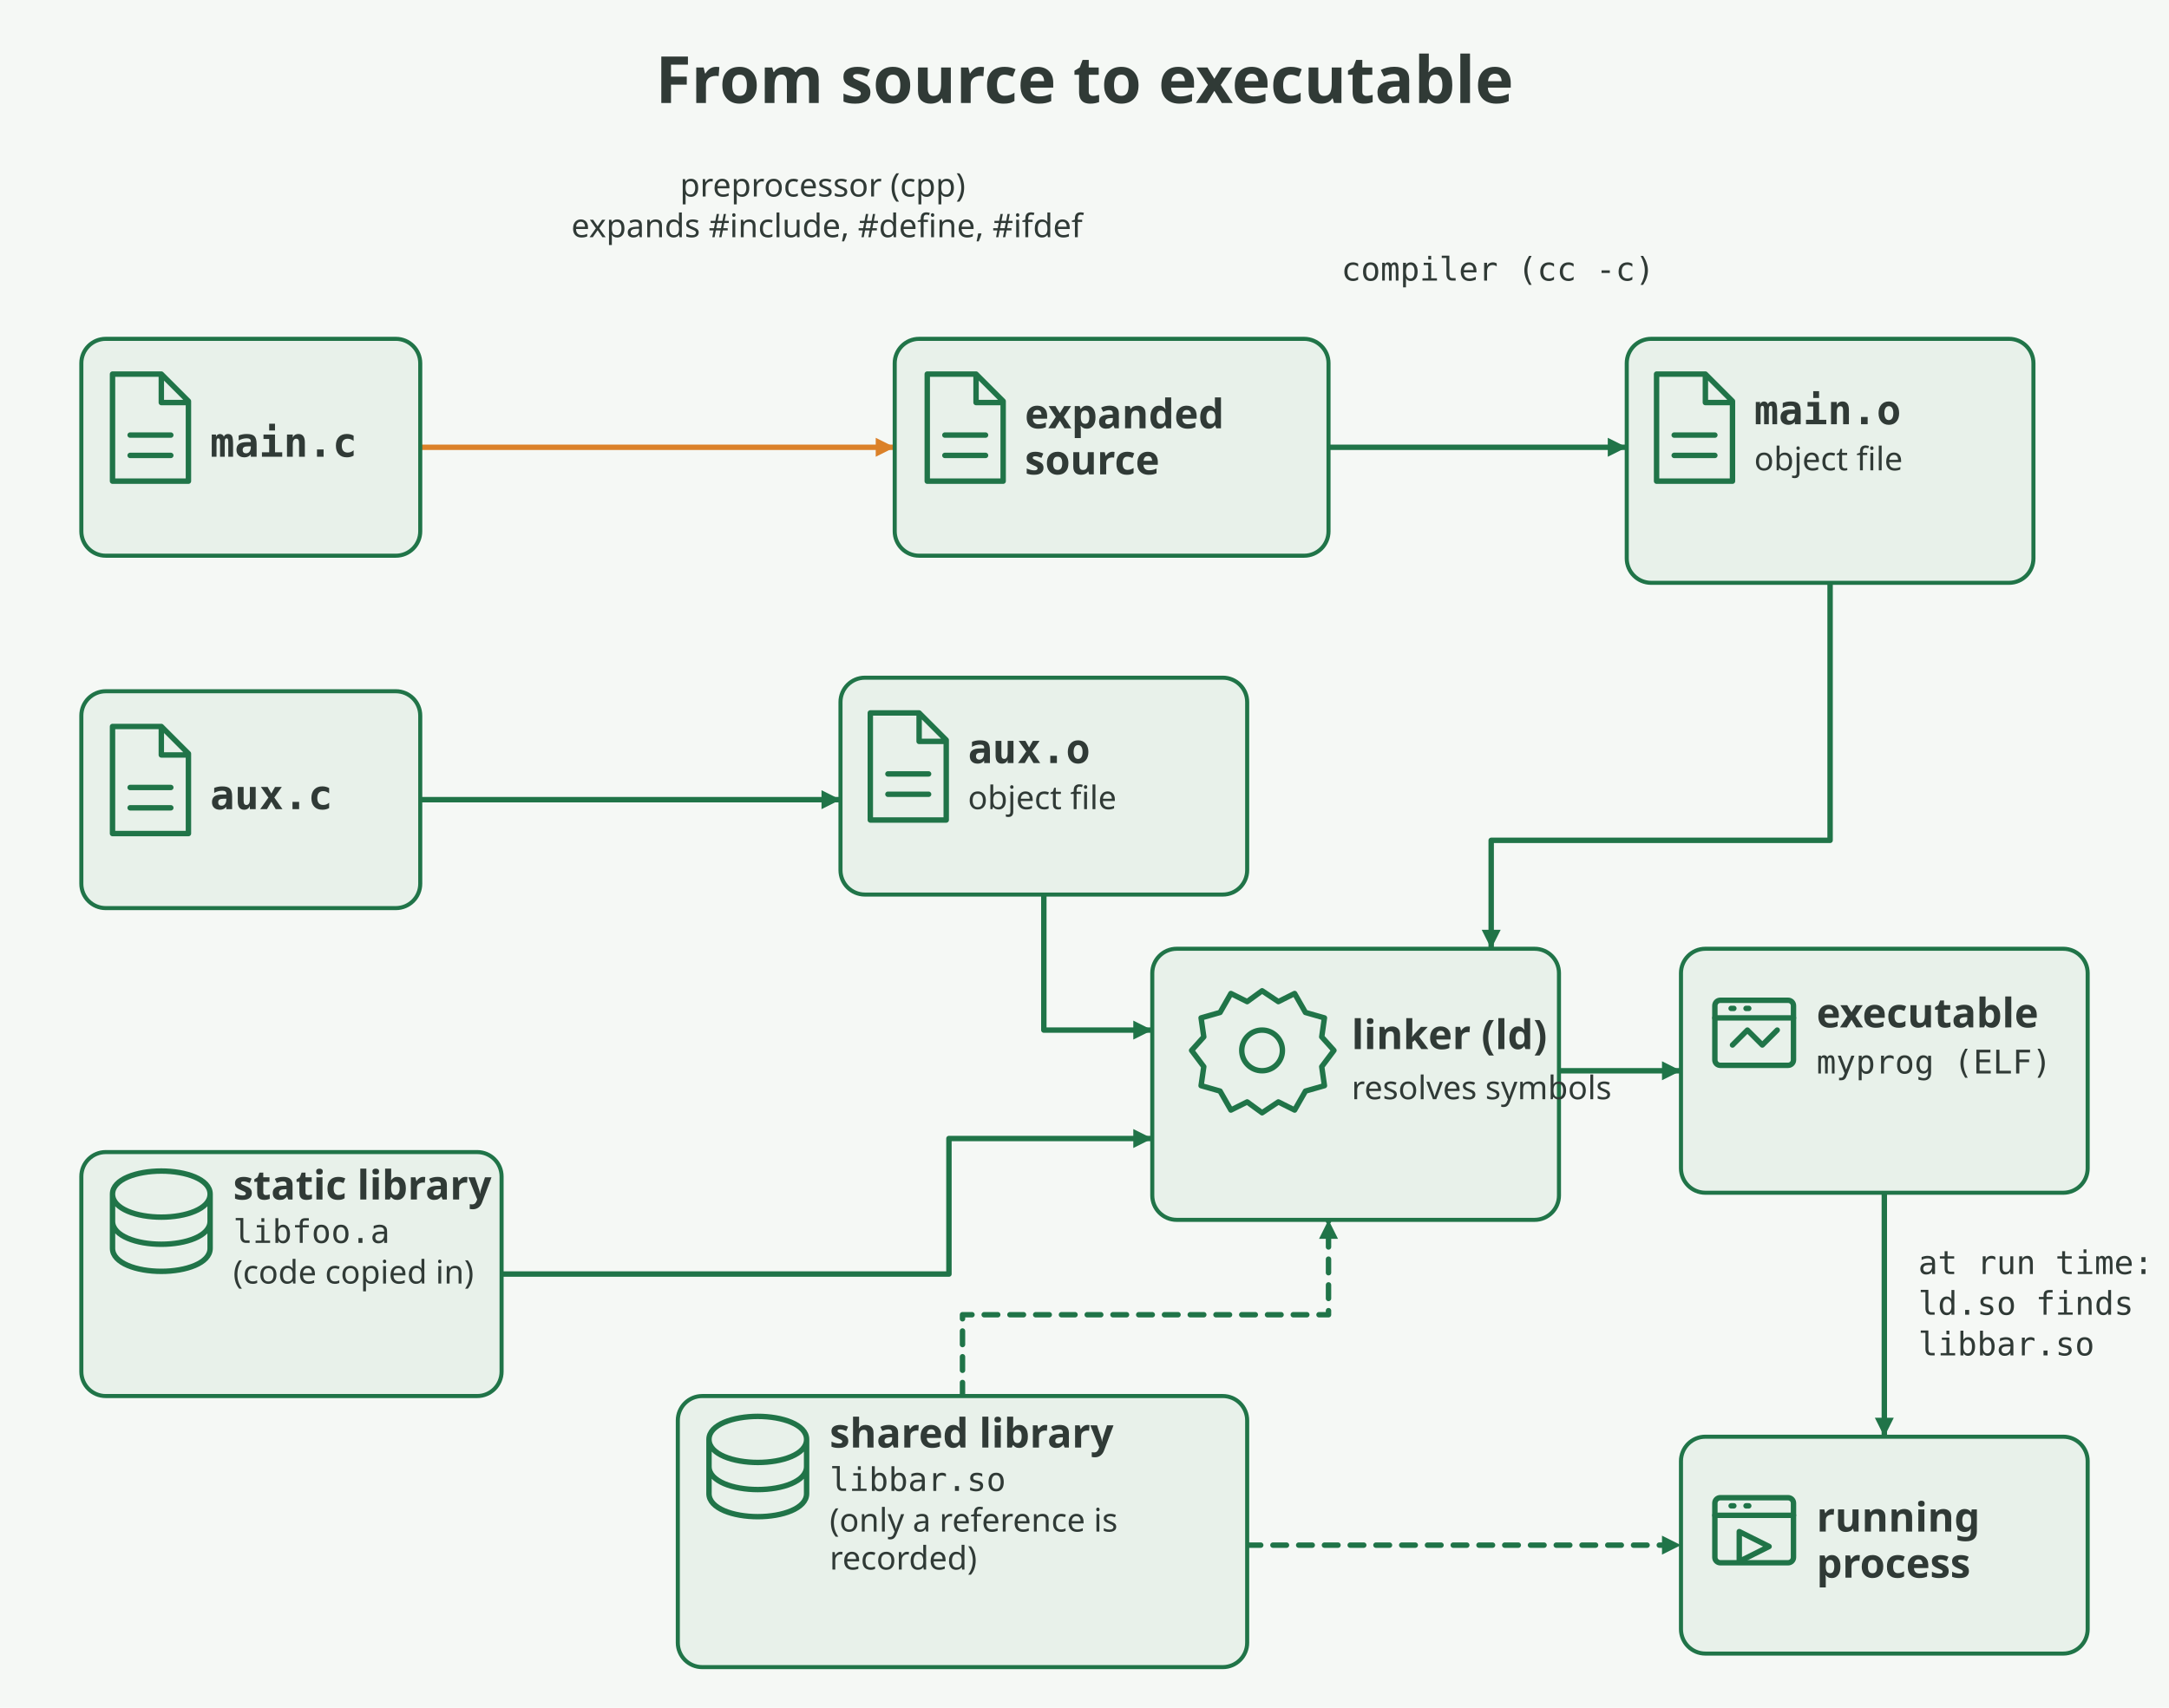
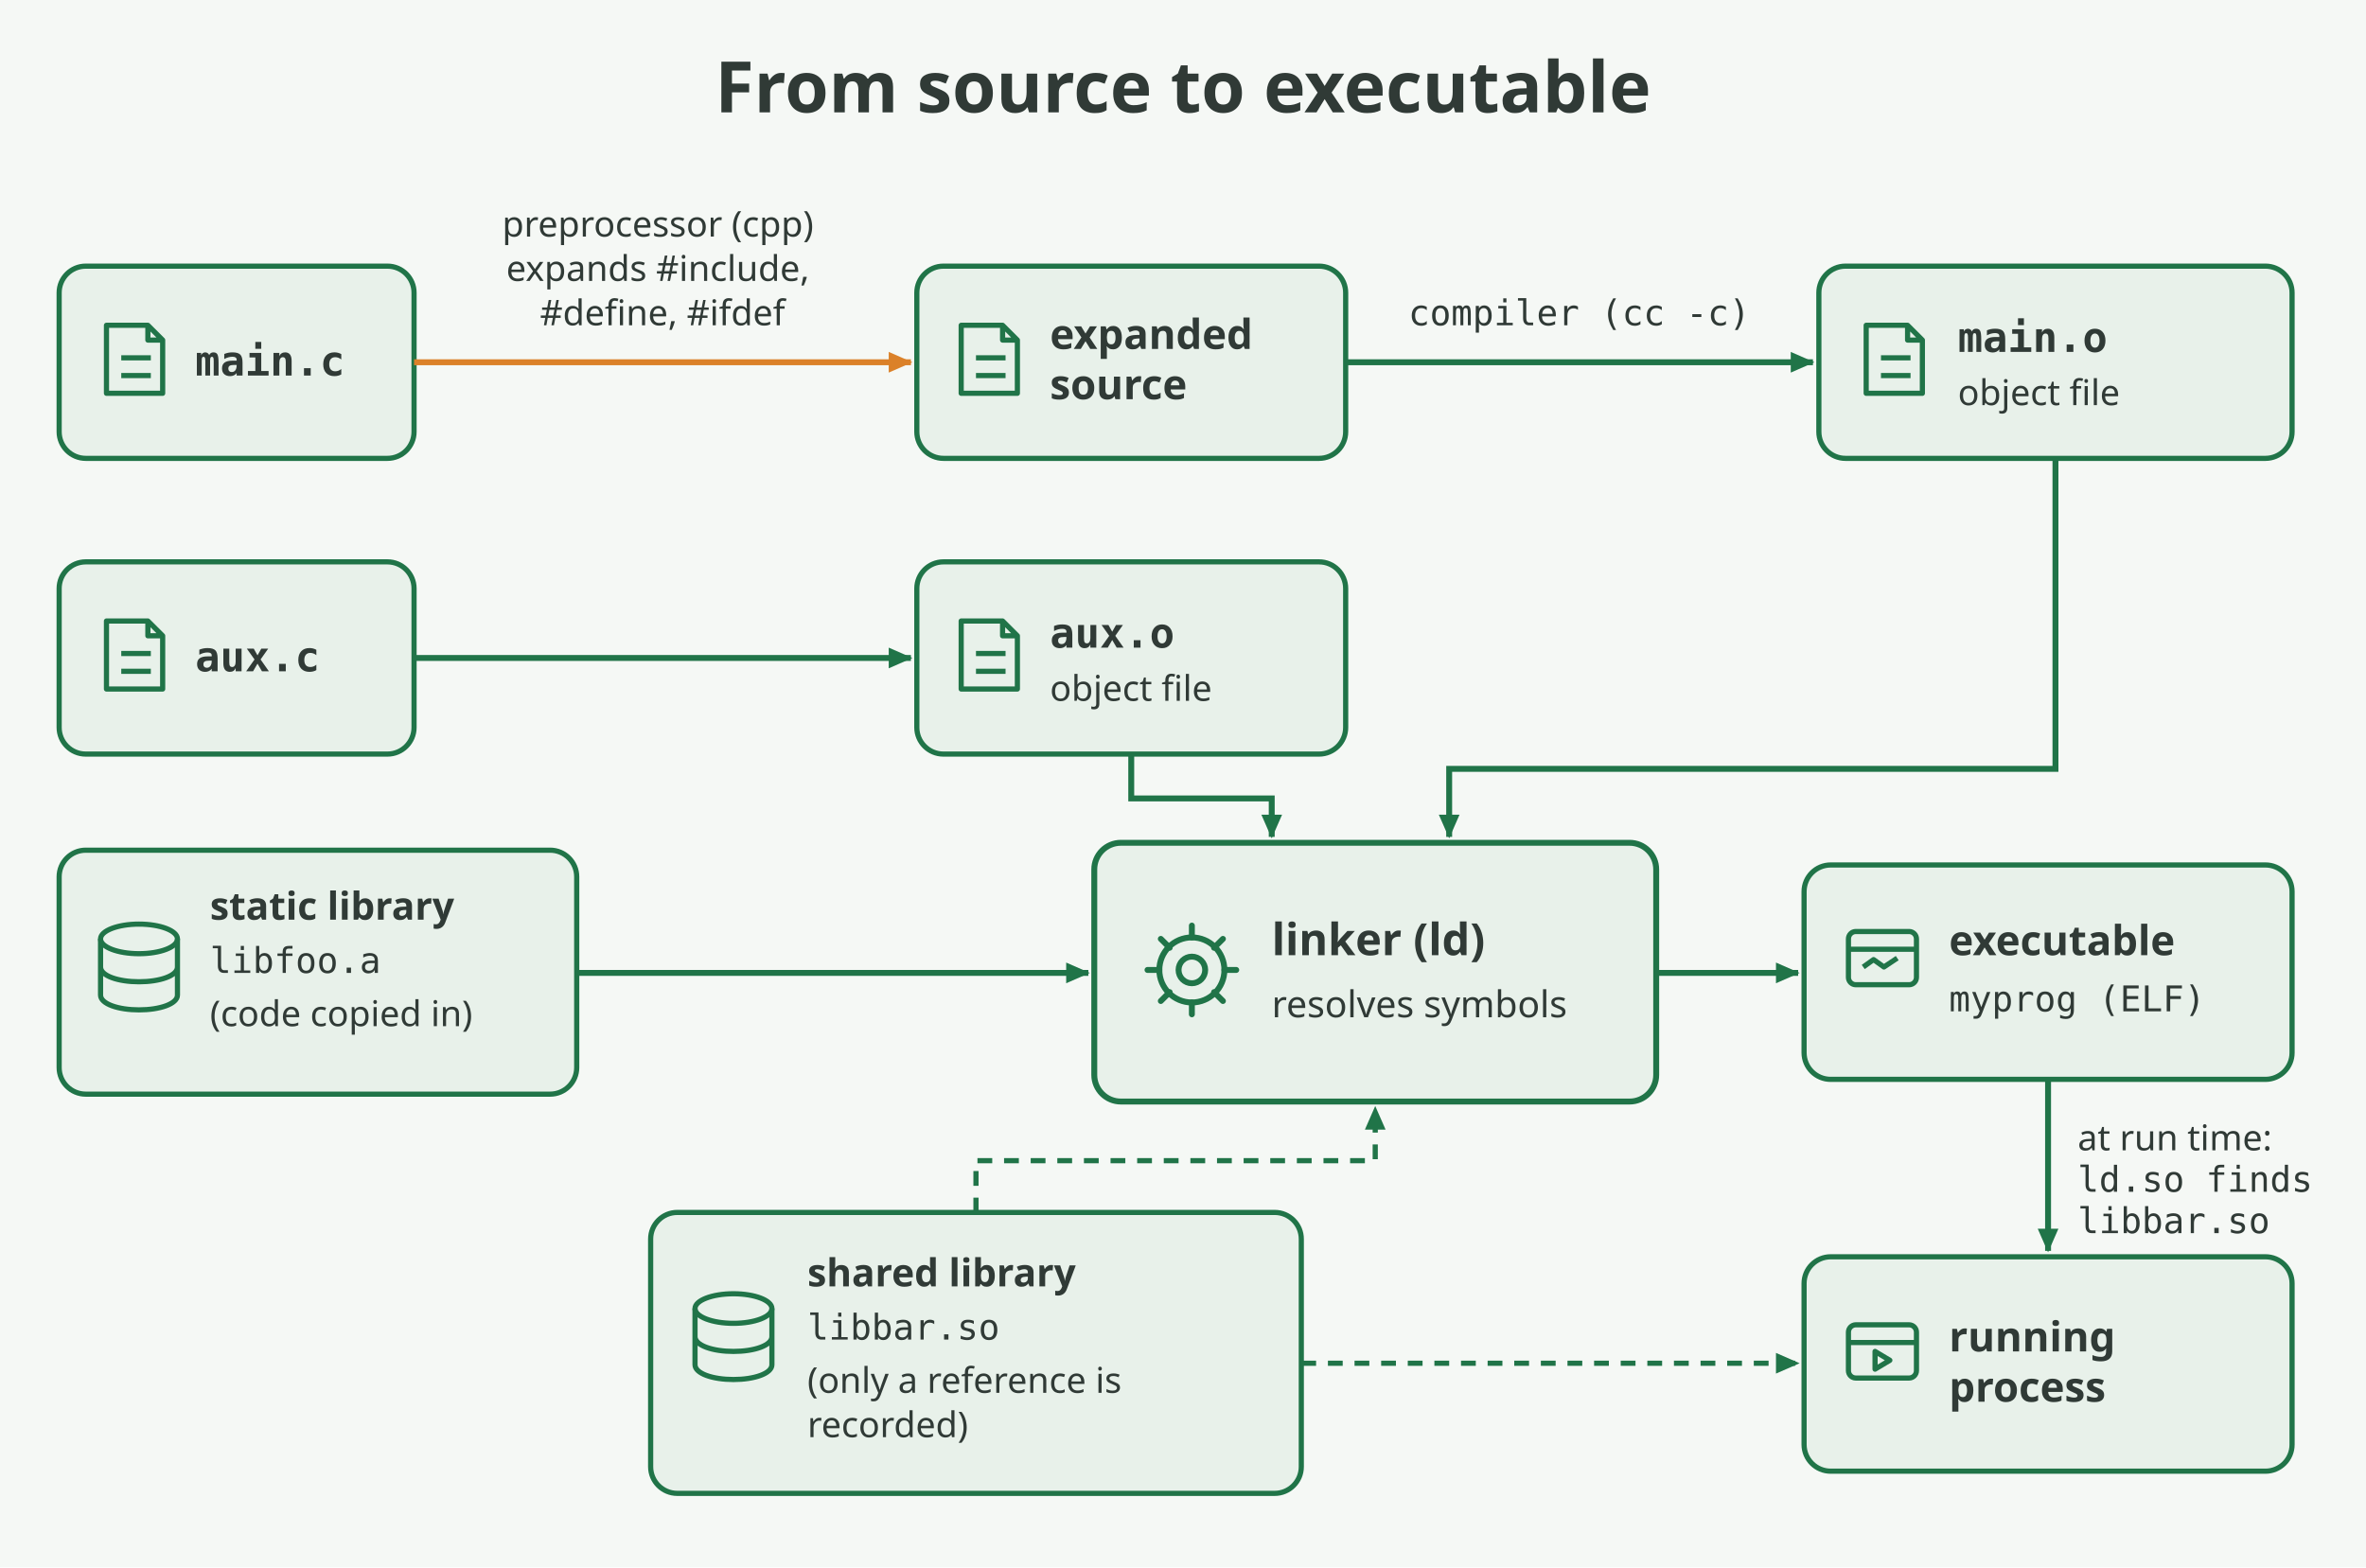
- <svg xmlns="http://www.w3.org/2000/svg" width="1600" height="1260" viewBox="0 0 1600 1260" role="img">
+ <svg xmlns="http://www.w3.org/2000/svg" width="1600" height="1060" viewBox="0 0 1600 1060">
  <defs>
-     <marker id="arrow-green" markerWidth="18" markerHeight="18" refX="16" refY="9" orient="auto" markerUnits="userSpaceOnUse">
-       <path d="M2 2 L16 9 L2 16 Z" fill="#207448" />
+     <marker id="arrow" markerWidth="16" markerHeight="16" refX="15" refY="8" orient="auto" markerUnits="userSpaceOnUse">
+       <path d="M0,1 L16,8 L0,15 Z" fill="#207448" />
    </marker>
-     <marker id="arrow-orange" markerWidth="18" markerHeight="18" refX="16" refY="9" orient="auto" markerUnits="userSpaceOnUse">
-       <path d="M2 2 L16 9 L2 16 Z" fill="#db8129" />
+     <marker id="orange-arrow" markerWidth="16" markerHeight="16" refX="15" refY="8" orient="auto" markerUnits="userSpaceOnUse">
+       <path d="M0,1 L16,8 L0,15 Z" fill="#db8129" />
    </marker>
-     <style>
-       .bg { fill:#f5f8f5; }
-       .card { fill:#e8f1ea; stroke:#207448; stroke-width:3; }
-       .ink { fill:#303a36; }
-       .arrow { fill:none; stroke:#207448; stroke-width:4; stroke-linecap:round; stroke-linejoin:round; marker-end:url(#arrow-green); }
-       .dashed { stroke-dasharray:10 9; }
-       .orange-arrow { fill:none; stroke:#db8129; stroke-width:4; stroke-linecap:round; stroke-linejoin:round; marker-end:url(#arrow-orange); }
-       .icon { fill:none; stroke:#207448; stroke-width:4; stroke-linecap:round; stroke-linejoin:round; }
-       .label-bg { fill:#f5f8f5; }
-       .title { font:700 48px sans-serif; fill:#303a36; }
-       .node-title { font:700 30px sans-serif; fill:#303a36; }
-       .node-mono { font:700 30px monospace; fill:#303a36; }
-       .node-secondary { font:24px sans-serif; fill:#303a36; }
-       .node-mono-secondary { font:24px monospace; fill:#303a36; }
-       .edge-label { font:24px sans-serif; fill:#303a36; }
-       .edge-mono { font:24px monospace; fill:#303a36; }
-     </style>
  </defs>
-   <rect class="bg" x="0" y="0" width="1600" height="1260" />
-   <text class="title" x="800" y="76" text-anchor="middle">From source to executable</text>
-   <path class="orange-arrow" d="M310 330 H660" />
-   <path class="arrow" d="M980 330 H1200" />
-   <path class="arrow" d="M310 590 H620" />
-   <path class="arrow" d="M1350 430 V620 H1100 V700" />
-   <path class="arrow" d="M770 660 V760 H850" />
-   <path class="arrow" d="M370 940 H700 V840 H850" />
-   <path class="arrow dashed" d="M710 1030 V970 H980 V900" />
-   <path class="arrow" d="M1150 790 H1240" />
-   <path class="arrow" d="M1390 880 V1060" />
-   <path class="arrow dashed" d="M920 1140 H1240" />
-   <rect class="label-bg" x="330" y="112" width="560" height="112" rx="12" />
-   <text class="edge-label" x="610" y="145" text-anchor="middle">
-     <tspan x="610" dy="0">preprocessor (cpp)</tspan>
-     <tspan x="610" dy="30">expands #include, #define, #ifdef</tspan>
+   <rect width="1600" height="1060" fill="#f5f8f5" />
+   <text x="800" y="76" text-anchor="middle" fill="#303a36" font-family="sans-serif" font-size="48" font-weight="700">From source to executable</text>
+   <rect x="40" y="180" width="240" height="130" rx="18" fill="#e8f1ea" stroke="#207448" stroke-width="3.5" />
+   <path d="M72 220h28l10 10v36H72z M100 220v10h10 M82 242h20 M82 254h20" fill="none" stroke="#207448" stroke-width="3.5" stroke-linejoin="round" />
+   <text x="132" y="254" fill="#303a36" font-family="monospace" font-size="28" font-weight="700">main.c</text>
+   <path d="M280 245 H616" fill="none" stroke="#db8129" stroke-width="4" marker-end="url(#orange-arrow)" />
+   <text x="448" y="160" text-anchor="middle" fill="#303a36" font-family="sans-serif" font-size="24">
+     <tspan x="448" dy="0">preprocessor (cpp)</tspan>
+     <tspan x="448" dy="30">expands #include,</tspan>
+     <tspan x="448" dy="30">#define, #ifdef</tspan>
  </text>
-   <rect class="label-bg" x="990" y="174" width="230" height="48" rx="10" />
-   <text class="edge-mono" x="1105" y="207" text-anchor="middle">compiler (cc -c)</text>
-   <rect class="label-bg" x="1405" y="910" width="185" height="106" rx="12" />
-   <text class="edge-mono" x="1415" y="940">
-     <tspan x="1415" dy="0">at run time:</tspan>
-     <tspan x="1415" dy="30">ld.so finds</tspan>
-     <tspan x="1415" dy="30">libbar.so</tspan>
+   <rect x="620" y="180" width="290" height="130" rx="18" fill="#e8f1ea" stroke="#207448" stroke-width="3.5" />
+   <path d="M650 220h28l10 10v36h-38z M678 220v10h10 M660 242h20 M660 254h20" fill="none" stroke="#207448" stroke-width="3.5" stroke-linejoin="round" />
+   <text x="710" y="236" fill="#303a36" font-family="sans-serif" font-size="28" font-weight="700">
+     <tspan x="710" dy="0">expanded</tspan>
+     <tspan x="710" dy="34">source</tspan>
  </text>
-   <g>
-     <rect class="card" x="60" y="250" width="250" height="160" rx="18" />
-     <path class="icon" d="M83 292 V276 H119 L139 296 V355 H83 Z M119 276 V297 H139 M96 321 H126 M96 336 H126" />
-     <text class="node-mono" x="155" y="337">main.c</text>
+   <path d="M910 245 H1226" fill="none" stroke="#207448" stroke-width="4" marker-end="url(#arrow)" />
+   <text x="1068" y="220" text-anchor="middle" fill="#303a36" font-family="monospace" font-size="24">compiler (cc -c)</text>
+   <rect x="1230" y="180" width="320" height="130" rx="18" fill="#e8f1ea" stroke="#207448" stroke-width="3.5" />
+   <path d="M1262 220h28l10 10v36h-38z M1290 220v10h10 M1272 242h20 M1272 254h20" fill="none" stroke="#207448" stroke-width="3.5" stroke-linejoin="round" />
+   <text x="1324" y="238" fill="#303a36" font-family="monospace" font-size="28" font-weight="700">main.o</text>
+   <text x="1324" y="274" fill="#303a36" font-family="sans-serif" font-size="24">object file</text>
+   <rect x="40" y="380" width="240" height="130" rx="18" fill="#e8f1ea" stroke="#207448" stroke-width="3.5" />
+   <path d="M72 420h28l10 10v36H72z M100 420v10h10 M82 442h20 M82 454h20" fill="none" stroke="#207448" stroke-width="3.5" stroke-linejoin="round" />
+   <text x="132" y="454" fill="#303a36" font-family="monospace" font-size="28" font-weight="700">aux.c</text>
+   <path d="M280 445 H616" fill="none" stroke="#207448" stroke-width="4" marker-end="url(#arrow)" />
+   <rect x="620" y="380" width="290" height="130" rx="18" fill="#e8f1ea" stroke="#207448" stroke-width="3.5" />
+   <path d="M650 420h28l10 10v36h-38z M678 420v10h10 M660 442h20 M660 454h20" fill="none" stroke="#207448" stroke-width="3.5" stroke-linejoin="round" />
+   <text x="710" y="438" fill="#303a36" font-family="monospace" font-size="28" font-weight="700">aux.o</text>
+   <text x="710" y="474" fill="#303a36" font-family="sans-serif" font-size="24">object file</text>
+   <rect x="40" y="575" width="350" height="165" rx="18" fill="#e8f1ea" stroke="#207448" stroke-width="3.5" />
+   <g fill="none" stroke="#207448" stroke-width="3.5">
+     <ellipse cx="94" cy="635" rx="26" ry="10" />
+     <path d="M68 635v38c0 6 12 10 26 10s26-4 26-10v-38 M68 654c0 6 12 10 26 10s26-4 26-10" />
  </g>
-   <g>
-     <rect class="card" x="660" y="250" width="320" height="160" rx="18" />
-     <path class="icon" d="M684 292 V276 H720 L740 296 V355 H684 Z M720 276 V297 H740 M697 321 H727 M697 336 H727" />
-     <text class="node-title" x="756" y="316">
-       <tspan x="756" dy="0">expanded</tspan>
-       <tspan x="756" dy="34">source</tspan>
-     </text>
+   <text x="142" y="622" fill="#303a36" font-family="sans-serif" font-size="26" font-weight="700">static library</text>
+   <text x="142" y="658" fill="#303a36" font-family="monospace" font-size="24">libfoo.a</text>
+   <text x="142" y="694" fill="#303a36" font-family="sans-serif" font-size="24">(code copied in)</text>
+   <rect x="740" y="570" width="380" height="175" rx="18" fill="#e8f1ea" stroke="#207448" stroke-width="4" />
+   <g fill="none" stroke="#207448" stroke-width="4" stroke-linecap="round">
+     <circle cx="806" cy="656" r="22" />
+     <circle cx="806" cy="656" r="9" />
+     <path d="M806 626v8 M806 678v8 M776 656h8 M828 656h8 M785 635l6 6 M821 671l6 6 M785 677l6-6 M821 641l6-6" />
  </g>
-   <g>
-     <rect class="card" x="1200" y="250" width="300" height="180" rx="18" />
-     <path class="icon" d="M1222 292 V276 H1258 L1278 296 V355 H1222 Z M1258 276 V297 H1278 M1235 321 H1265 M1235 336 H1265" />
-     <text class="node-mono" x="1294" y="313">
-       <tspan x="1294" dy="0">main.o</tspan>
-       <tspan class="node-secondary" x="1294" dy="34">object file</tspan>
-     </text>
+   <text x="860" y="646" fill="#303a36" font-family="sans-serif" font-size="30" font-weight="700">linker (ld)</text>
+   <text x="860" y="688" fill="#303a36" font-family="sans-serif" font-size="25">resolves symbols</text>
+   <path d="M1390 310 V520 H980 V566" fill="none" stroke="#207448" stroke-width="4" marker-end="url(#arrow)" />
+   <path d="M765 510 V540 H860 V566" fill="none" stroke="#207448" stroke-width="4" marker-end="url(#arrow)" />
+   <path d="M390 658 H736" fill="none" stroke="#207448" stroke-width="4" marker-end="url(#arrow)" />
+   <rect x="1220" y="585" width="330" height="145" rx="18" fill="#e8f1ea" stroke="#207448" stroke-width="3.5" />
+   <g fill="none" stroke="#207448" stroke-width="3.5" stroke-linejoin="round">
+     <rect x="1250" y="630" width="46" height="36" rx="5" />
+     <path d="M1250 642h46 M1260 654l7-5 7 5 9-6" />
  </g>
-   <g>
-     <rect class="card" x="60" y="510" width="250" height="160" rx="18" />
-     <path class="icon" d="M83 552 V536 H119 L139 556 V615 H83 Z M119 536 V557 H139 M96 581 H126 M96 596 H126" />
-     <text class="node-mono" x="155" y="597">aux.c</text>
+   <text x="1318" y="646" fill="#303a36" font-family="sans-serif" font-size="28" font-weight="700">executable</text>
+   <text x="1318" y="684" fill="#303a36" font-family="monospace" font-size="24">myprog (ELF)</text>
+   <path d="M1120 658 H1216" fill="none" stroke="#207448" stroke-width="4" marker-end="url(#arrow)" />
+   <rect x="440" y="820" width="440" height="190" rx="18" fill="#e8f1ea" stroke="#207448" stroke-width="3.5" />
+   <g fill="none" stroke="#207448" stroke-width="3.5">
+     <ellipse cx="496" cy="885" rx="26" ry="10" />
+     <path d="M470 885v38c0 6 12 10 26 10s26-4 26-10v-38 M470 904c0 6 12 10 26 10s26-4 26-10" />
  </g>
-   <g>
-     <rect class="card" x="620" y="500" width="300" height="160" rx="18" />
-     <path class="icon" d="M642 542 V526 H678 L698 546 V605 H642 Z M678 526 V547 H698 M655 571 H685 M655 586 H685" />
-     <text class="node-mono" x="714" y="563">
-       <tspan x="714" dy="0">aux.o</tspan>
-       <tspan class="node-secondary" x="714" dy="34">object file</tspan>
-     </text>
+   <text x="546" y="870" fill="#303a36" font-family="sans-serif" font-size="26" font-weight="700">shared library</text>
+   <text x="546" y="906" fill="#303a36" font-family="monospace" font-size="24">libbar.so</text>
+   <text x="546" y="942" fill="#303a36" font-family="sans-serif" font-size="24">
+     <tspan x="546" dy="0">(only a reference is</tspan>
+     <tspan x="546" dy="30">recorded)</tspan>
+   </text>
+   <path d="M660 820 V785 H930 V749" fill="none" stroke="#207448" stroke-width="3.5" stroke-dasharray="10 8" marker-end="url(#arrow)" />
+   <rect x="1220" y="850" width="330" height="145" rx="18" fill="#e8f1ea" stroke="#207448" stroke-width="3.5" />
+   <g fill="none" stroke="#207448" stroke-width="3.5" stroke-linejoin="round">
+     <rect x="1250" y="896" width="46" height="36" rx="5" />
+     <path d="M1250 908h46 M1268 914l10 6-10 6z" />
  </g>
-   <g>
-     <rect class="card" x="850" y="700" width="300" height="200" rx="18" />
-     <path class="icon" d="M900 747 L908 733 L920 739 L931 731 L943 739 L955 733 L963 747 L977 751 L975 765 L984 775 L975 787 L977 801 L963 805 L955 819 L943 813 L931 821 L920 813 L908 819 L900 805 L886 801 L888 787 L879 775 L888 765 L886 751 Z M931 760 A15 15 0 1 0 931 790 A15 15 0 1 0 931 760" />
-     <text class="node-title" x="997" y="774">linker (ld)</text>
-     <text class="node-secondary" x="997" y="811">resolves symbols</text>
-   </g>
-   <g>
-     <rect class="card" x="1240" y="700" width="300" height="180" rx="18" />
-     <rect class="icon" x="1265" y="738" width="58" height="48" rx="4" />
-     <path class="icon" d="M1265 751 H1323 M1277 744 H1279 M1288 744 H1290 M1278 771 L1289 760 L1300 771 L1311 760" />
-     <text class="node-title" x="1340" y="758">
-       <tspan x="1340" dy="0">executable</tspan>
-       <tspan class="node-mono-secondary" x="1340" dy="34">myprog (ELF)</tspan>
-     </text>
-   </g>
-   <g>
-     <rect class="card" x="1240" y="1060" width="300" height="160" rx="18" />
-     <rect class="icon" x="1265" y="1105" width="58" height="48" rx="4" />
-     <path class="icon" d="M1265 1118 H1323 M1277 1111 H1279 M1288 1111 H1290 M1283 1130 L1305 1141 L1283 1152 Z" />
-     <text class="node-title" x="1340" y="1130">
-       <tspan x="1340" dy="0">running</tspan>
-       <tspan x="1340" dy="34">process</tspan>
-     </text>
-   </g>
-   <g>
-     <rect class="card" x="60" y="850" width="310" height="180" rx="18" />
-     <path class="icon" d="M83 881 C83 870 101 864 119 864 C137 864 155 870 155 881 C155 892 137 898 119 898 C101 898 83 892 83 881 Z M83 881 V921 C83 932 101 938 119 938 C137 938 155 932 155 921 V881 M83 901 C83 912 101 918 119 918 C137 918 155 912 155 901" />
-     <text class="node-title" x="172" y="885">
-       <tspan x="172" dy="0">static library</tspan>
-       <tspan class="node-mono-secondary" x="172" dy="32">libfoo.a</tspan>
-       <tspan class="node-secondary" x="172" dy="30">(code copied in)</tspan>
-     </text>
-   </g>
-   <g>
-     <rect class="card" x="500" y="1030" width="420" height="200" rx="18" />
-     <path class="icon" d="M523 1062 C523 1051 541 1045 559 1045 C577 1045 595 1051 595 1062 C595 1073 577 1079 559 1079 C541 1079 523 1073 523 1062 Z M523 1062 V1102 C523 1113 541 1119 559 1119 C577 1119 595 1113 595 1102 V1062 M523 1082 C523 1093 541 1099 559 1099 C577 1099 595 1093 595 1082" />
-     <text class="node-title" x="612" y="1068">
-       <tspan x="612" dy="0">shared library</tspan>
-       <tspan class="node-mono-secondary" x="612" dy="32">libbar.so</tspan>
-       <tspan class="node-secondary" x="612" dy="30">(only a reference is</tspan>
-       <tspan class="node-secondary" x="612" dy="28">recorded)</tspan>
-     </text>
-   </g>
+   <text x="1318" y="914" fill="#303a36" font-family="sans-serif" font-size="28" font-weight="700">
+     <tspan x="1318" dy="0">running</tspan>
+     <tspan x="1318" dy="34">process</tspan>
+   </text>
+   <path d="M1385 730 V846" fill="none" stroke="#207448" stroke-width="4" marker-end="url(#arrow)" />
+   <text x="1405" y="778" fill="#303a36" font-family="sans-serif" font-size="24">
+     <tspan x="1405" dy="0">at run time:</tspan>
+     <tspan x="1405" dy="28" font-family="monospace">ld.so finds</tspan>
+     <tspan x="1405" dy="28" font-family="monospace">libbar.so</tspan>
+   </text>
+   <path d="M880 922 H1216" fill="none" stroke="#207448" stroke-width="3.5" stroke-dasharray="10 8" marker-end="url(#arrow)" />
</svg>
